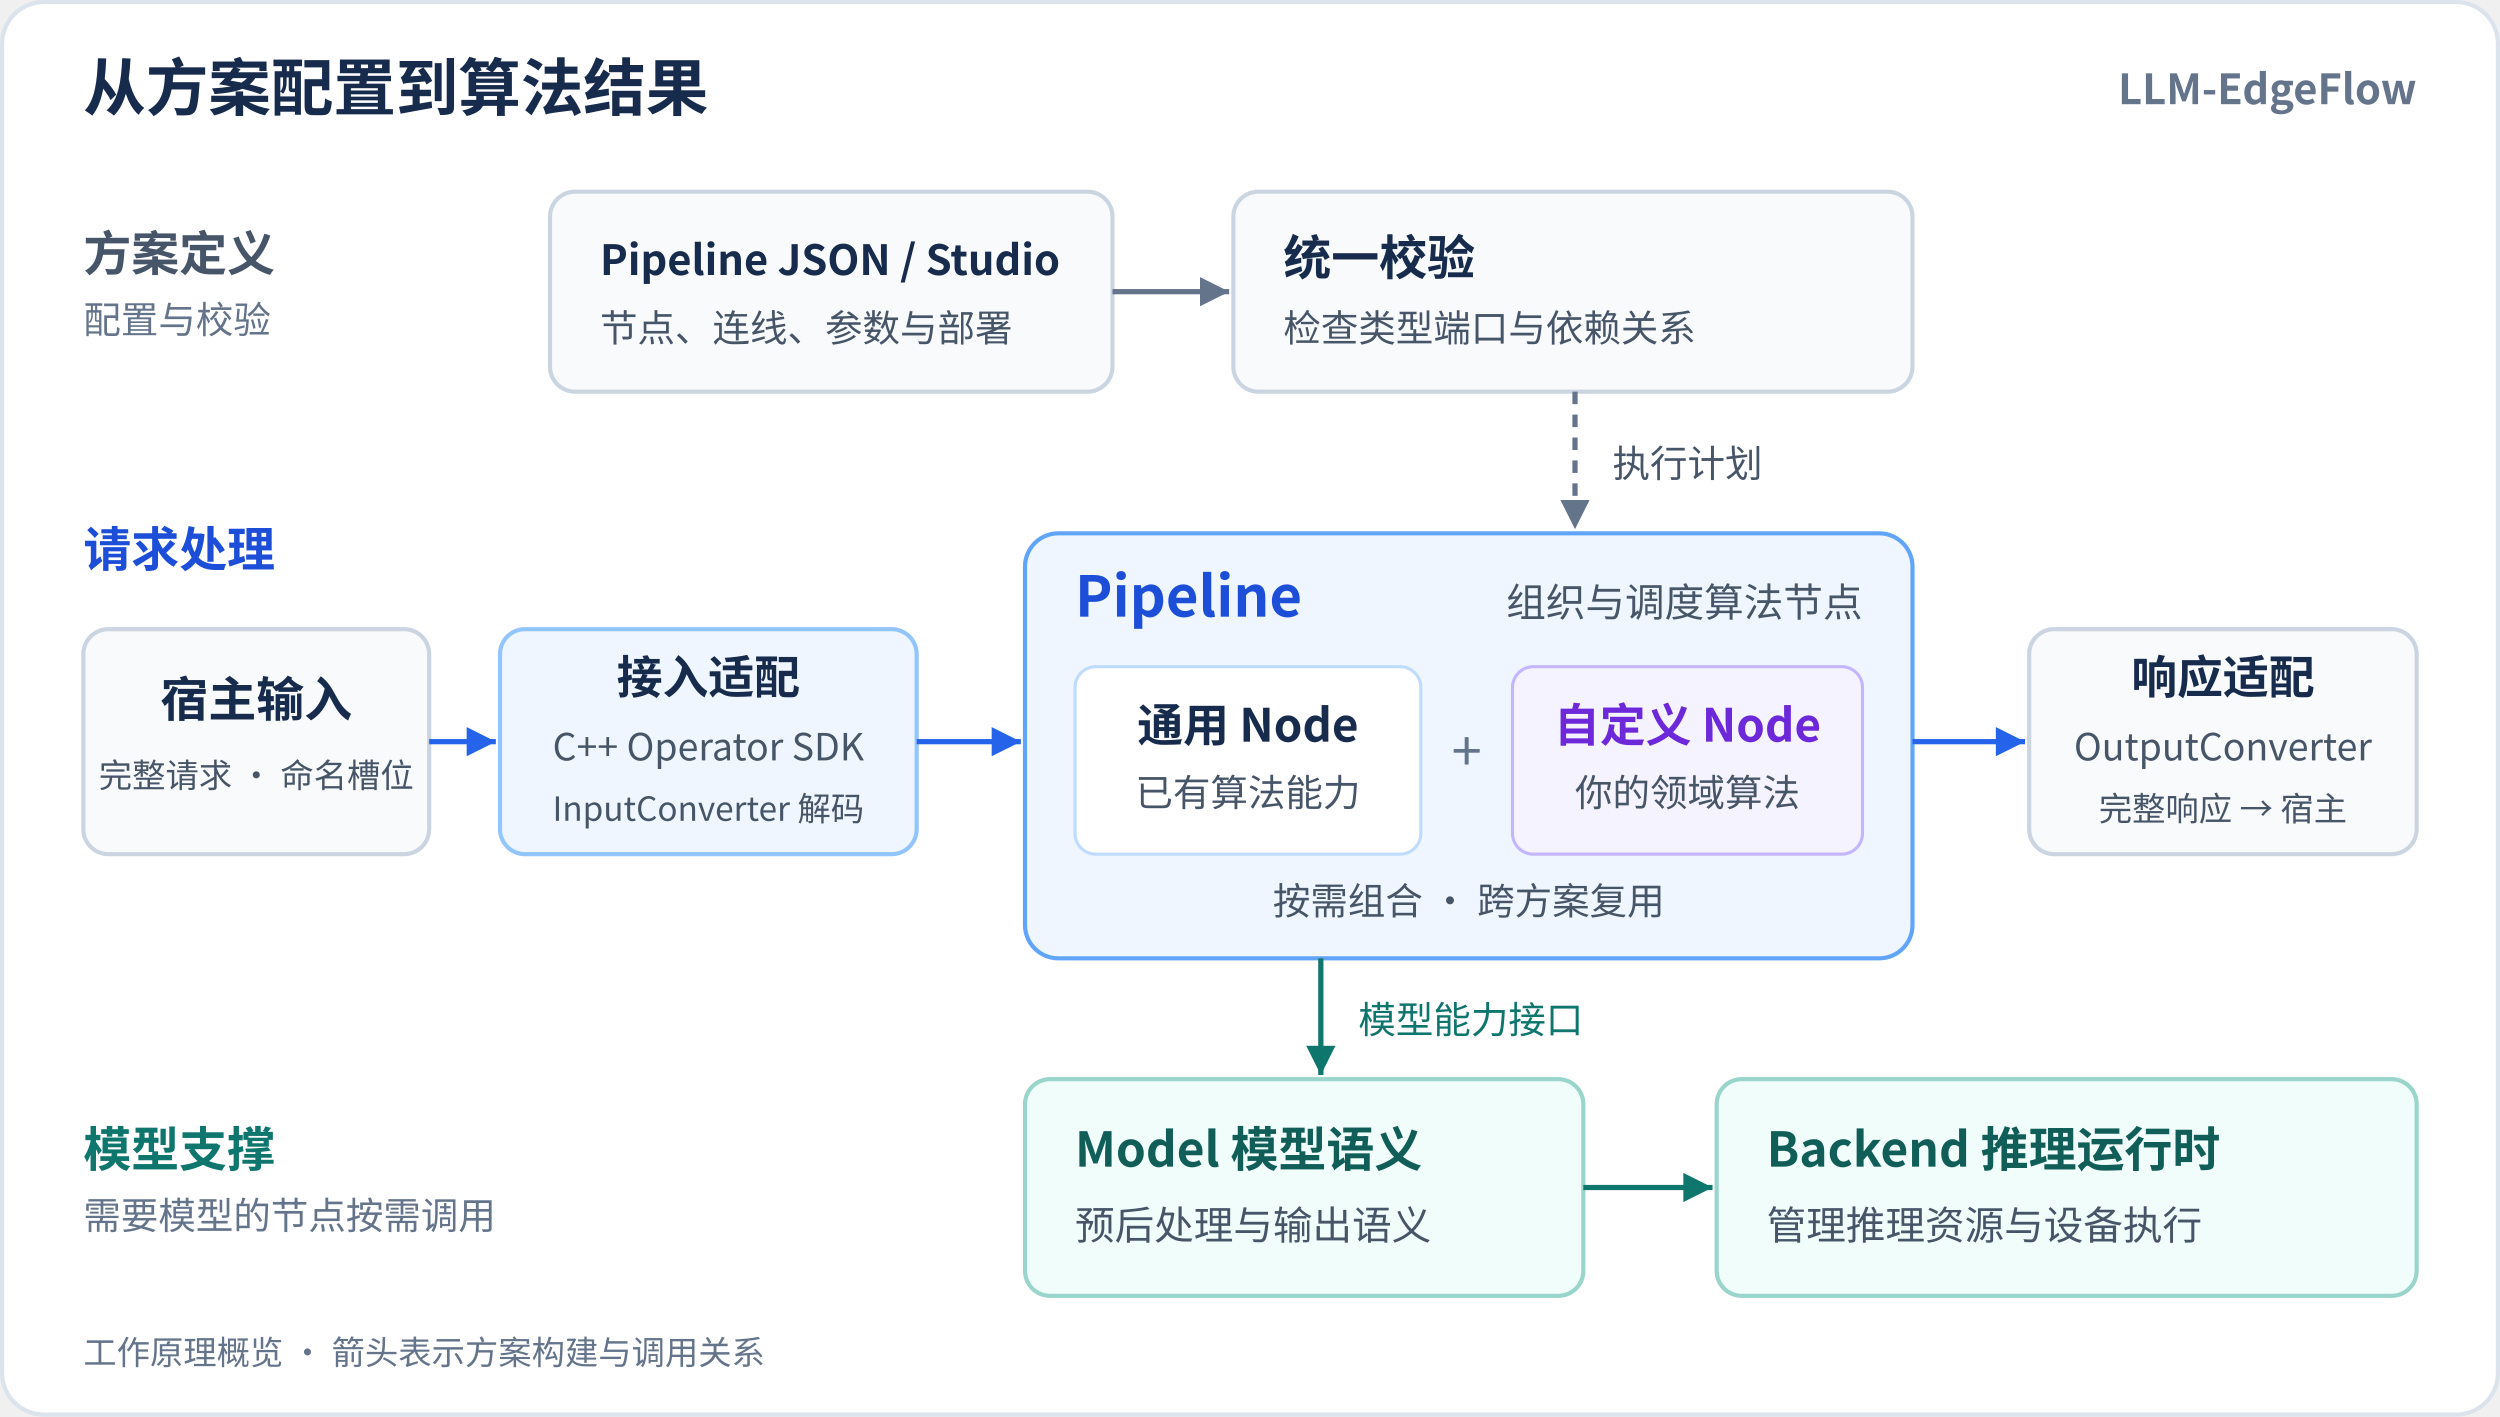
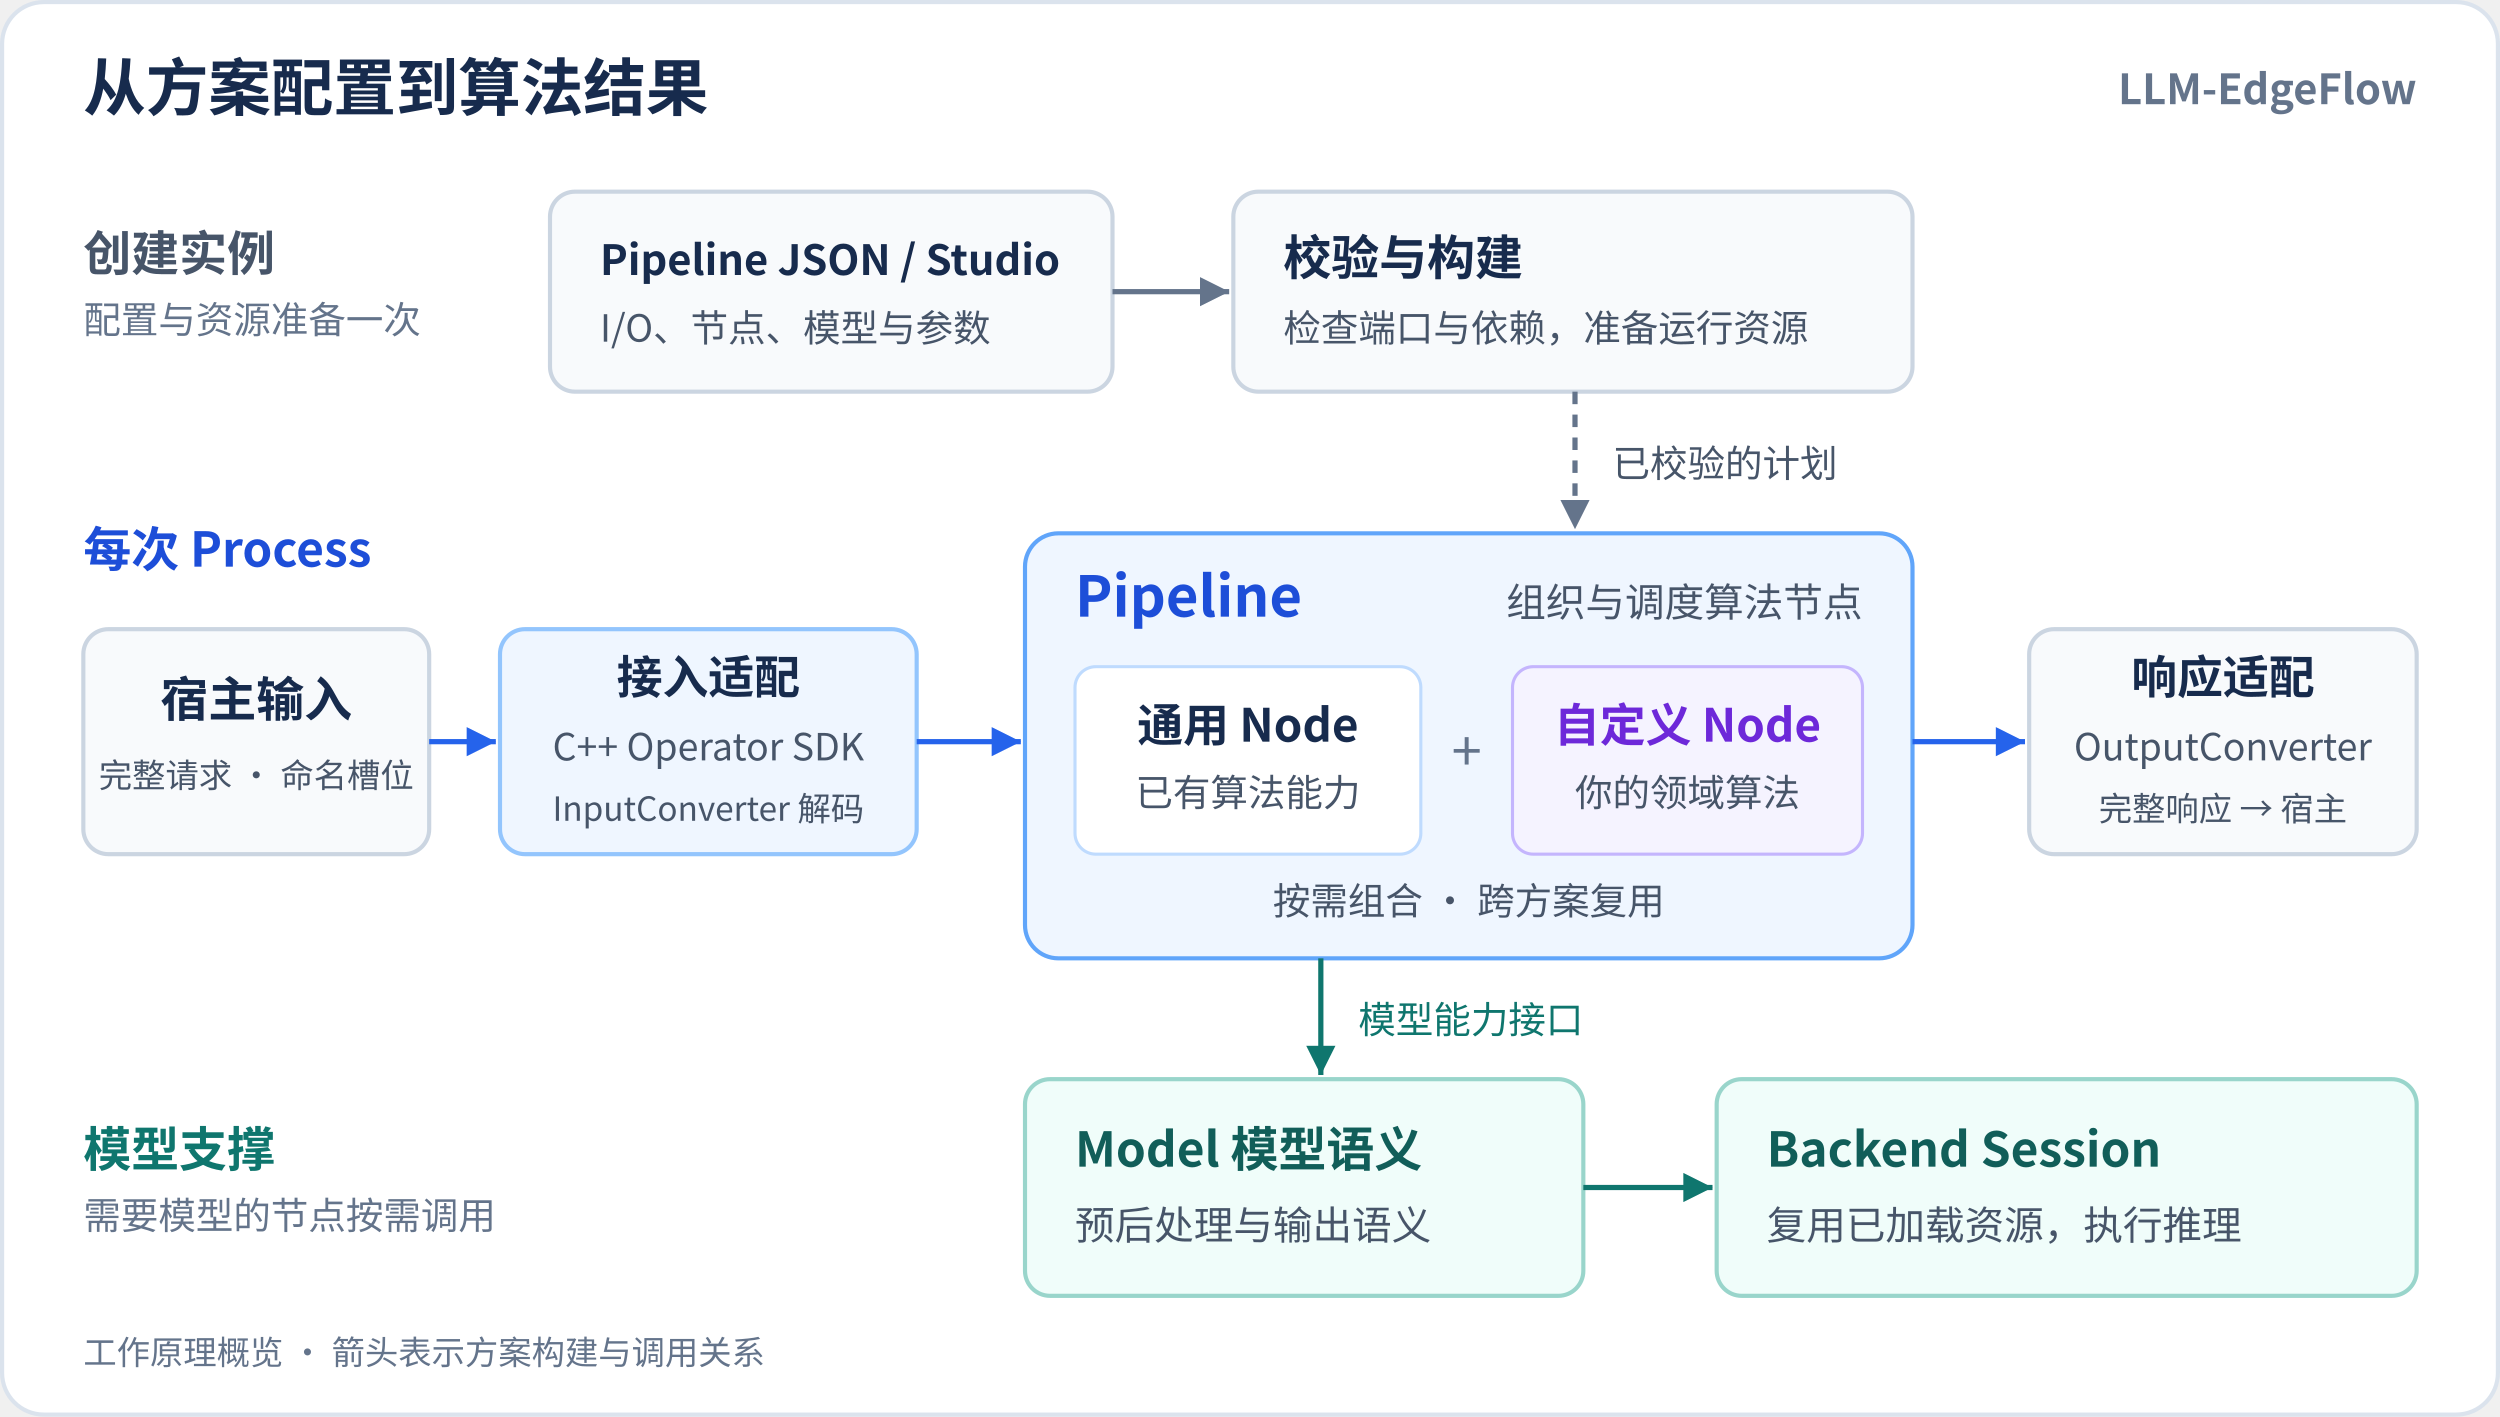
<svg xmlns="http://www.w3.org/2000/svg" width="1200" height="680" viewBox="0 0 1200 680" role="img" aria-labelledby="overview-title overview-description">
  <defs>
    <marker id="arrow-slate" viewBox="0 0 10 10" refX="9" refY="5" markerWidth="7" markerHeight="7" orient="auto-start-reverse">
      <path d="M 1 1 L 9 5 L 1 9 Z" fill="#64748b" />
    </marker>
    <marker id="arrow-blue" viewBox="0 0 10 10" refX="9" refY="5" markerWidth="7" markerHeight="7" orient="auto-start-reverse">
      <path d="M 1 1 L 9 5 L 1 9 Z" fill="#2563eb" />
    </marker>
    <marker id="arrow-teal" viewBox="0 0 10 10" refX="9" refY="5" markerWidth="7" markerHeight="7" orient="auto-start-reverse">
      <path d="M 1 1 L 9 5 L 1 9 Z" fill="#0f766e" />
    </marker>
  </defs>
  <rect x="1" y="1" width="1198" height="678" rx="20" fill="#ffffff" stroke="#dbe3ed" stroke-width="2" />
  <g font-family="'Noto Sans CJK SC', 'Microsoft YaHei', 'PingFang SC', sans-serif" fill="#172b4d">
    <text x="40" y="53" font-size="30" font-weight="700">从方案配置到算法结果</text>
    <text x="1160" y="50" text-anchor="end" font-size="20" font-weight="600" fill="#64748b">LLM-EdgeFlow</text>
-     <text x="40" y="130" font-size="23" font-weight="700" fill="#475569">方案定义</text>
-     <text x="40" y="160" font-size="18" fill="#64748b">配置与校验</text>
+     <text x="40" y="130" font-size="23" font-weight="700" fill="#475569">创建实例</text>
+     <text x="40" y="160" font-size="18" fill="#64748b">配置与资源准备一次</text>
    <rect x="264" y="92" width="270" height="96" rx="12" fill="#f8fafc" stroke="#cbd5e1" stroke-width="2" />
    <text x="288" y="132" font-size="20" font-weight="700">Pipeline JSON / Studio</text>
-     <text x="288" y="164" font-size="18" fill="#475569">节点、连线、参数与部署</text>
+     <text x="288" y="164" font-size="18" fill="#475569">I/O、节点、模型与参数</text>
    <path d="M 534 140 H 590" fill="none" stroke="#64748b" stroke-width="2.5" marker-end="url(#arrow-slate)" />
    <rect x="592" y="92" width="326" height="96" rx="12" fill="#f8fafc" stroke="#cbd5e1" stroke-width="2" />
-     <text x="616" y="132" font-size="23" font-weight="700">统一校验</text>
-     <text x="616" y="164" font-size="18" fill="#475569">检查类型端口与依赖关系</text>
+     <text x="616" y="132" font-size="23" font-weight="700">校验与构建</text>
+     <text x="616" y="164" font-size="18" fill="#475569">检查端口与依赖，准备运行资源</text>
    <path d="M 756 188 V 254" fill="none" stroke="#64748b" stroke-width="2.5" stroke-dasharray="6 5" marker-end="url(#arrow-slate)" />
-     <text x="774" y="229" font-size="18" fill="#475569">执行计划</text>
-     <text x="40" y="272" font-size="23" font-weight="700" fill="#1d4ed8">请求处理</text>
+     <text x="774" y="229" font-size="18" fill="#475569">已校验的计划</text>
+     <text x="40" y="272" font-size="23" font-weight="700" fill="#1d4ed8">每次 Process</text>
    <rect x="40" y="302" width="166" height="108" rx="12" fill="#f8fafc" stroke="#cbd5e1" stroke-width="2" />
    <text x="123" y="344" text-anchor="middle" font-size="23" font-weight="700">宿主输入</text>
    <text x="123" y="378" text-anchor="middle" font-size="16" fill="#475569">完整请求 · 命名槽位</text>
    <path d="M 206 356 H 238" fill="none" stroke="#2563eb" stroke-width="2.5" marker-end="url(#arrow-blue)" />
    <rect x="240" y="302" width="200" height="108" rx="12" fill="#eff6ff" stroke="#93c5fd" stroke-width="2" />
    <text x="340" y="333" text-anchor="middle" font-size="22" font-weight="700">接入适配</text>
    <text x="340" y="365" text-anchor="middle" font-size="18" fill="#475569">C++ Operator SDK</text>
    <text x="340" y="394" text-anchor="middle" font-size="16" fill="#475569">InputConverter 解码</text>
    <path d="M 440 356 H 490" fill="none" stroke="#2563eb" stroke-width="2.5" marker-end="url(#arrow-blue)" />
    <rect x="492" y="256" width="426" height="204" rx="16" fill="#eff6ff" stroke="#60a5fa" stroke-width="2" />
    <text x="516" y="296" font-size="27" font-weight="700" fill="#1d4ed8">Pipeline</text>
    <text x="894" y="296" text-anchor="end" font-size="19" fill="#475569">组织与调度算法节点</text>
    <rect x="516" y="320" width="166" height="90" rx="10" fill="#ffffff" stroke="#bfdbfe" stroke-width="1.5" />
    <text x="599" y="356" text-anchor="middle" font-size="22" font-weight="700">通用 Node</text>
    <text x="599" y="387" text-anchor="middle" font-size="18" fill="#475569">已有算法能力</text>
    <text x="704" y="370" text-anchor="middle" font-size="26" fill="#64748b">+</text>
    <rect x="726" y="320" width="168" height="90" rx="10" fill="#f5f3ff" stroke="#c4b5fd" stroke-width="1.5" />
    <text x="810" y="356" text-anchor="middle" font-size="22" font-weight="700" fill="#6d28d9">自定义 Node</text>
    <text x="810" y="387" text-anchor="middle" font-size="18" fill="#475569">你的领域算法</text>
    <text x="705" y="439" text-anchor="middle" font-size="18" fill="#475569">按需组合 · 跨方案复用</text>
    <path d="M 918 356 H 972" fill="none" stroke="#2563eb" stroke-width="2.5" marker-end="url(#arrow-blue)" />
    <rect x="974" y="302" width="186" height="108" rx="12" fill="#f8fafc" stroke="#cbd5e1" stroke-width="2" />
    <text x="1067" y="333" text-anchor="middle" font-size="22" font-weight="700">响应适配</text>
    <text x="1067" y="365" text-anchor="middle" font-size="18" fill="#475569">OutputConverter</text>
    <text x="1067" y="394" text-anchor="middle" font-size="16" fill="#475569">完整响应 → 宿主</text>
    <text x="40" y="560" font-size="23" font-weight="700" fill="#0f766e">模型支撑</text>
    <text x="40" y="590" font-size="18" fill="#64748b">需要模型的节点按需调用</text>
    <path d="M 634 460 V 516" fill="none" stroke="#0f766e" stroke-width="2.5" marker-end="url(#arrow-teal)" />
    <text x="652" y="496" font-size="18" fill="#0f766e">模型能力接口</text>
    <rect x="492" y="518" width="268" height="104" rx="12" fill="#f0fdfa" stroke="#99d5cb" stroke-width="2" />
    <text x="516" y="560" font-size="23" font-weight="700" fill="#115e59">Model 模型语义</text>
    <text x="516" y="595" font-size="19" fill="#475569">预后处理与输出语义</text>
    <path d="M 760 570 H 822" fill="none" stroke="#0f766e" stroke-width="2.5" marker-end="url(#arrow-teal)" />
    <rect x="824" y="518" width="336" height="104" rx="12" fill="#f0fdfa" stroke="#99d5cb" stroke-width="2" />
-     <text x="848" y="560" font-size="23" font-weight="700" fill="#115e59">Backend 推理运行时</text>
-     <text x="848" y="595" font-size="19" fill="#475569">管理推理资源与设备执行</text>
+     <text x="848" y="560" font-size="23" font-weight="700" fill="#115e59">Backend Session</text>
+     <text x="848" y="595" font-size="19" fill="#475569">复用已加载资源，执行推理</text>
    <text x="40" y="655" font-size="16" fill="#64748b">工作原理概览 · 箭头表示方案构建与调用关系</text>
  </g>
</svg>
